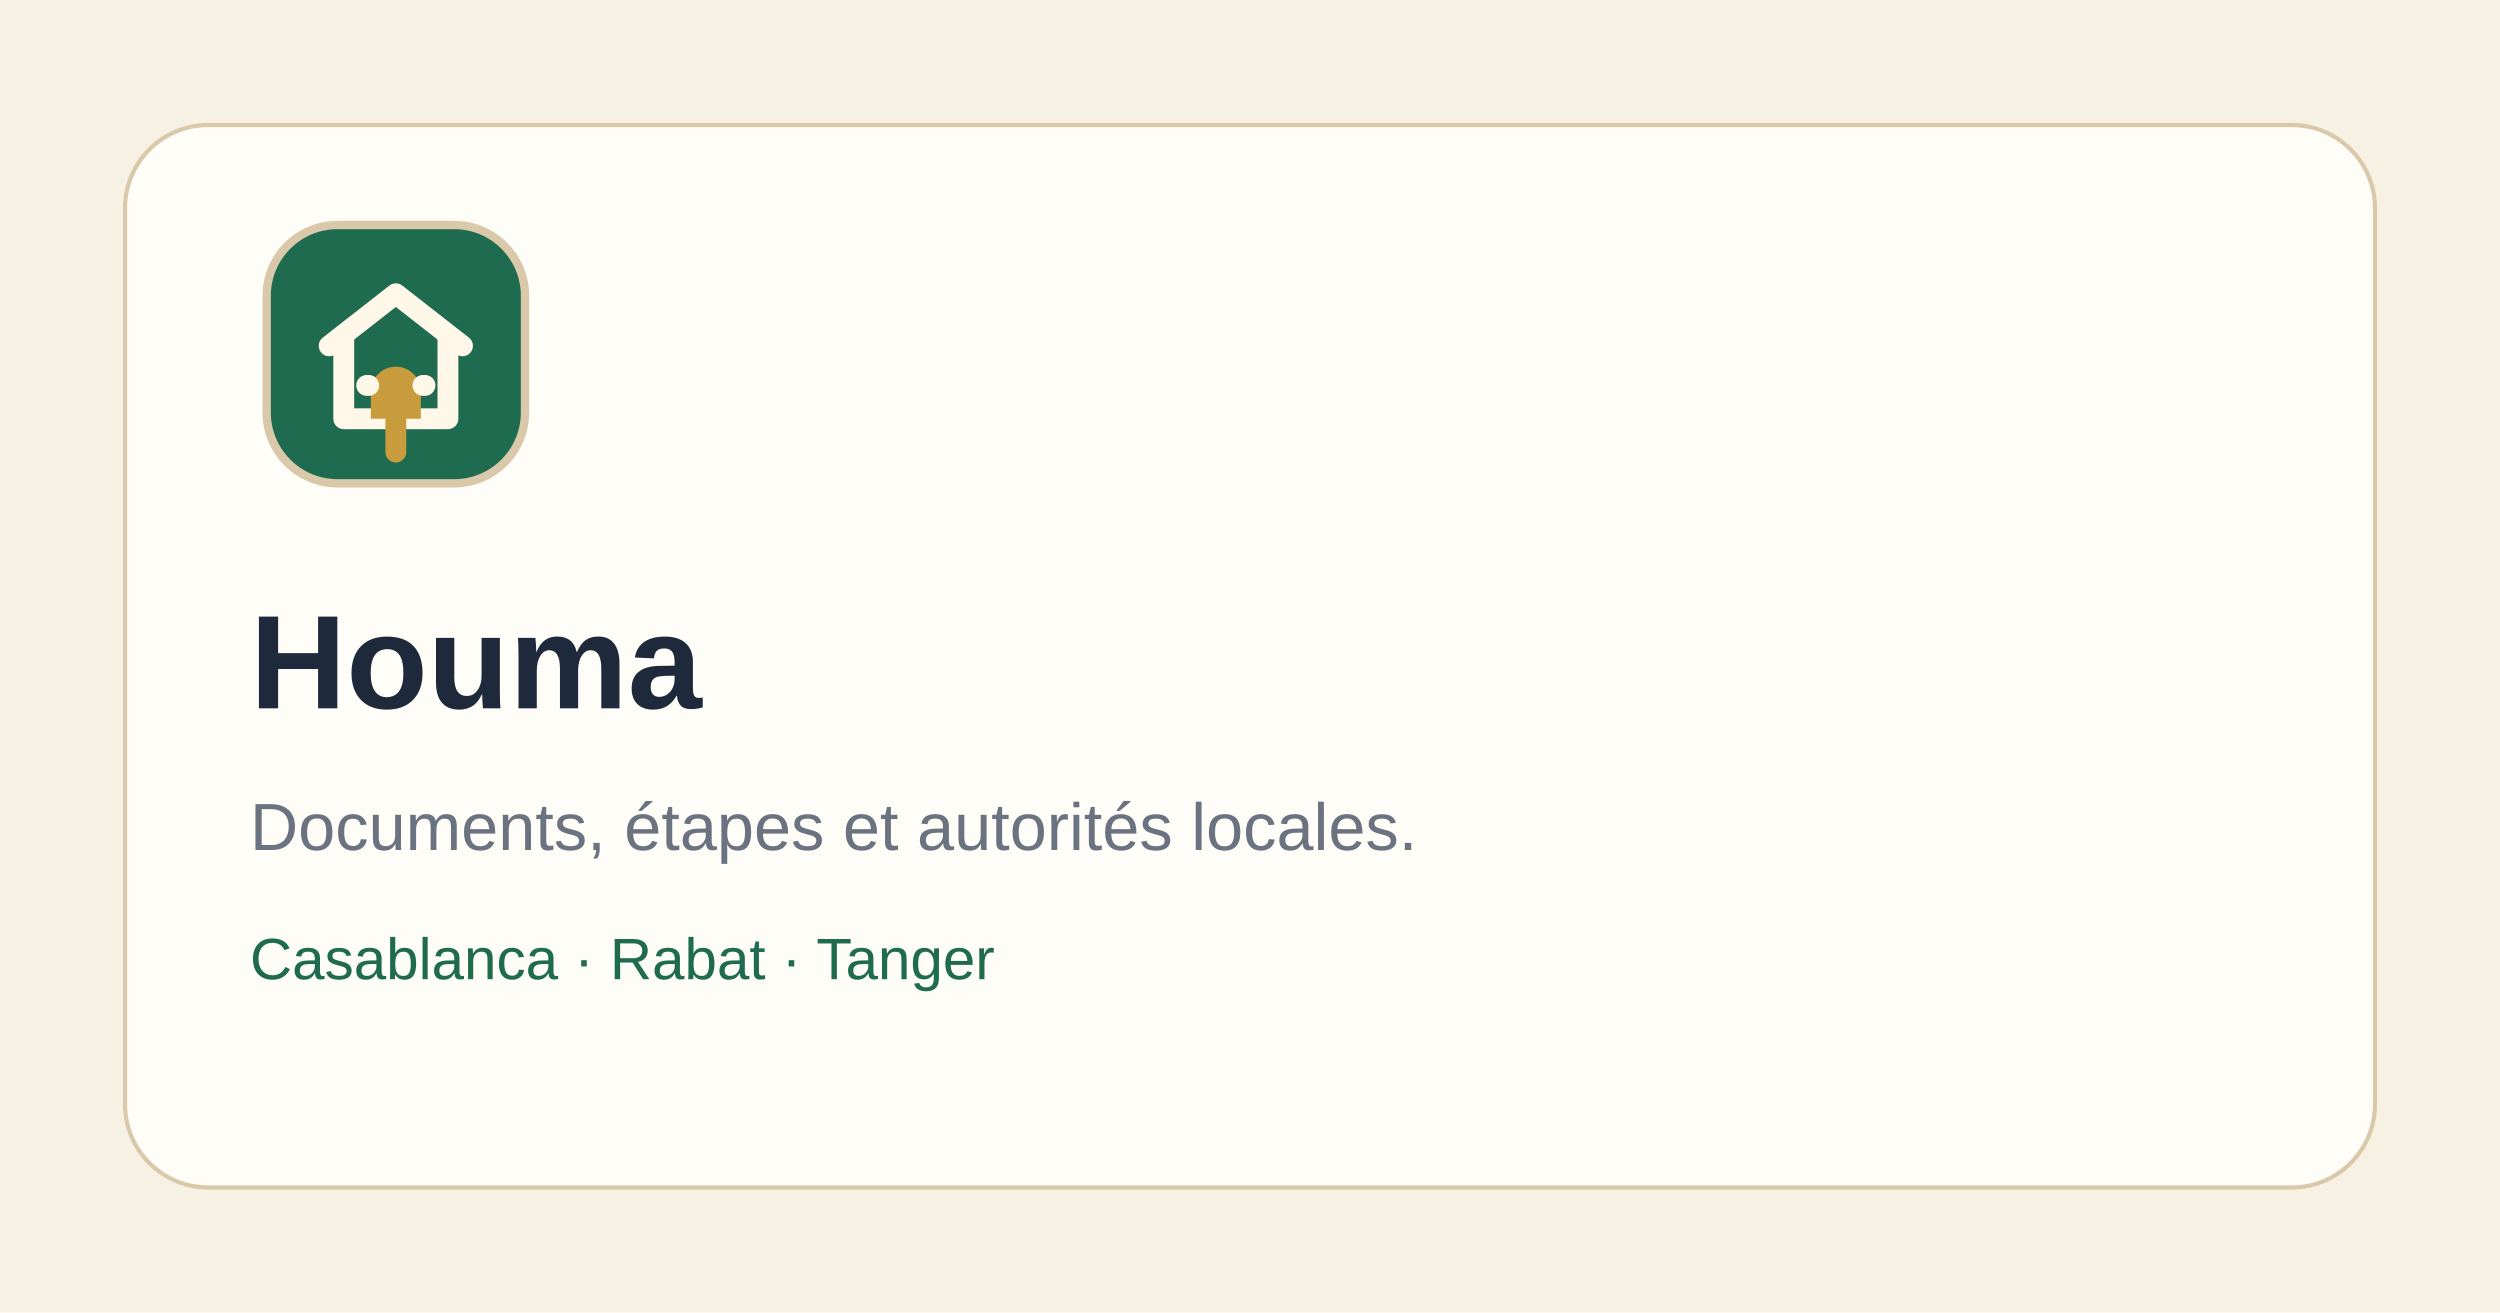
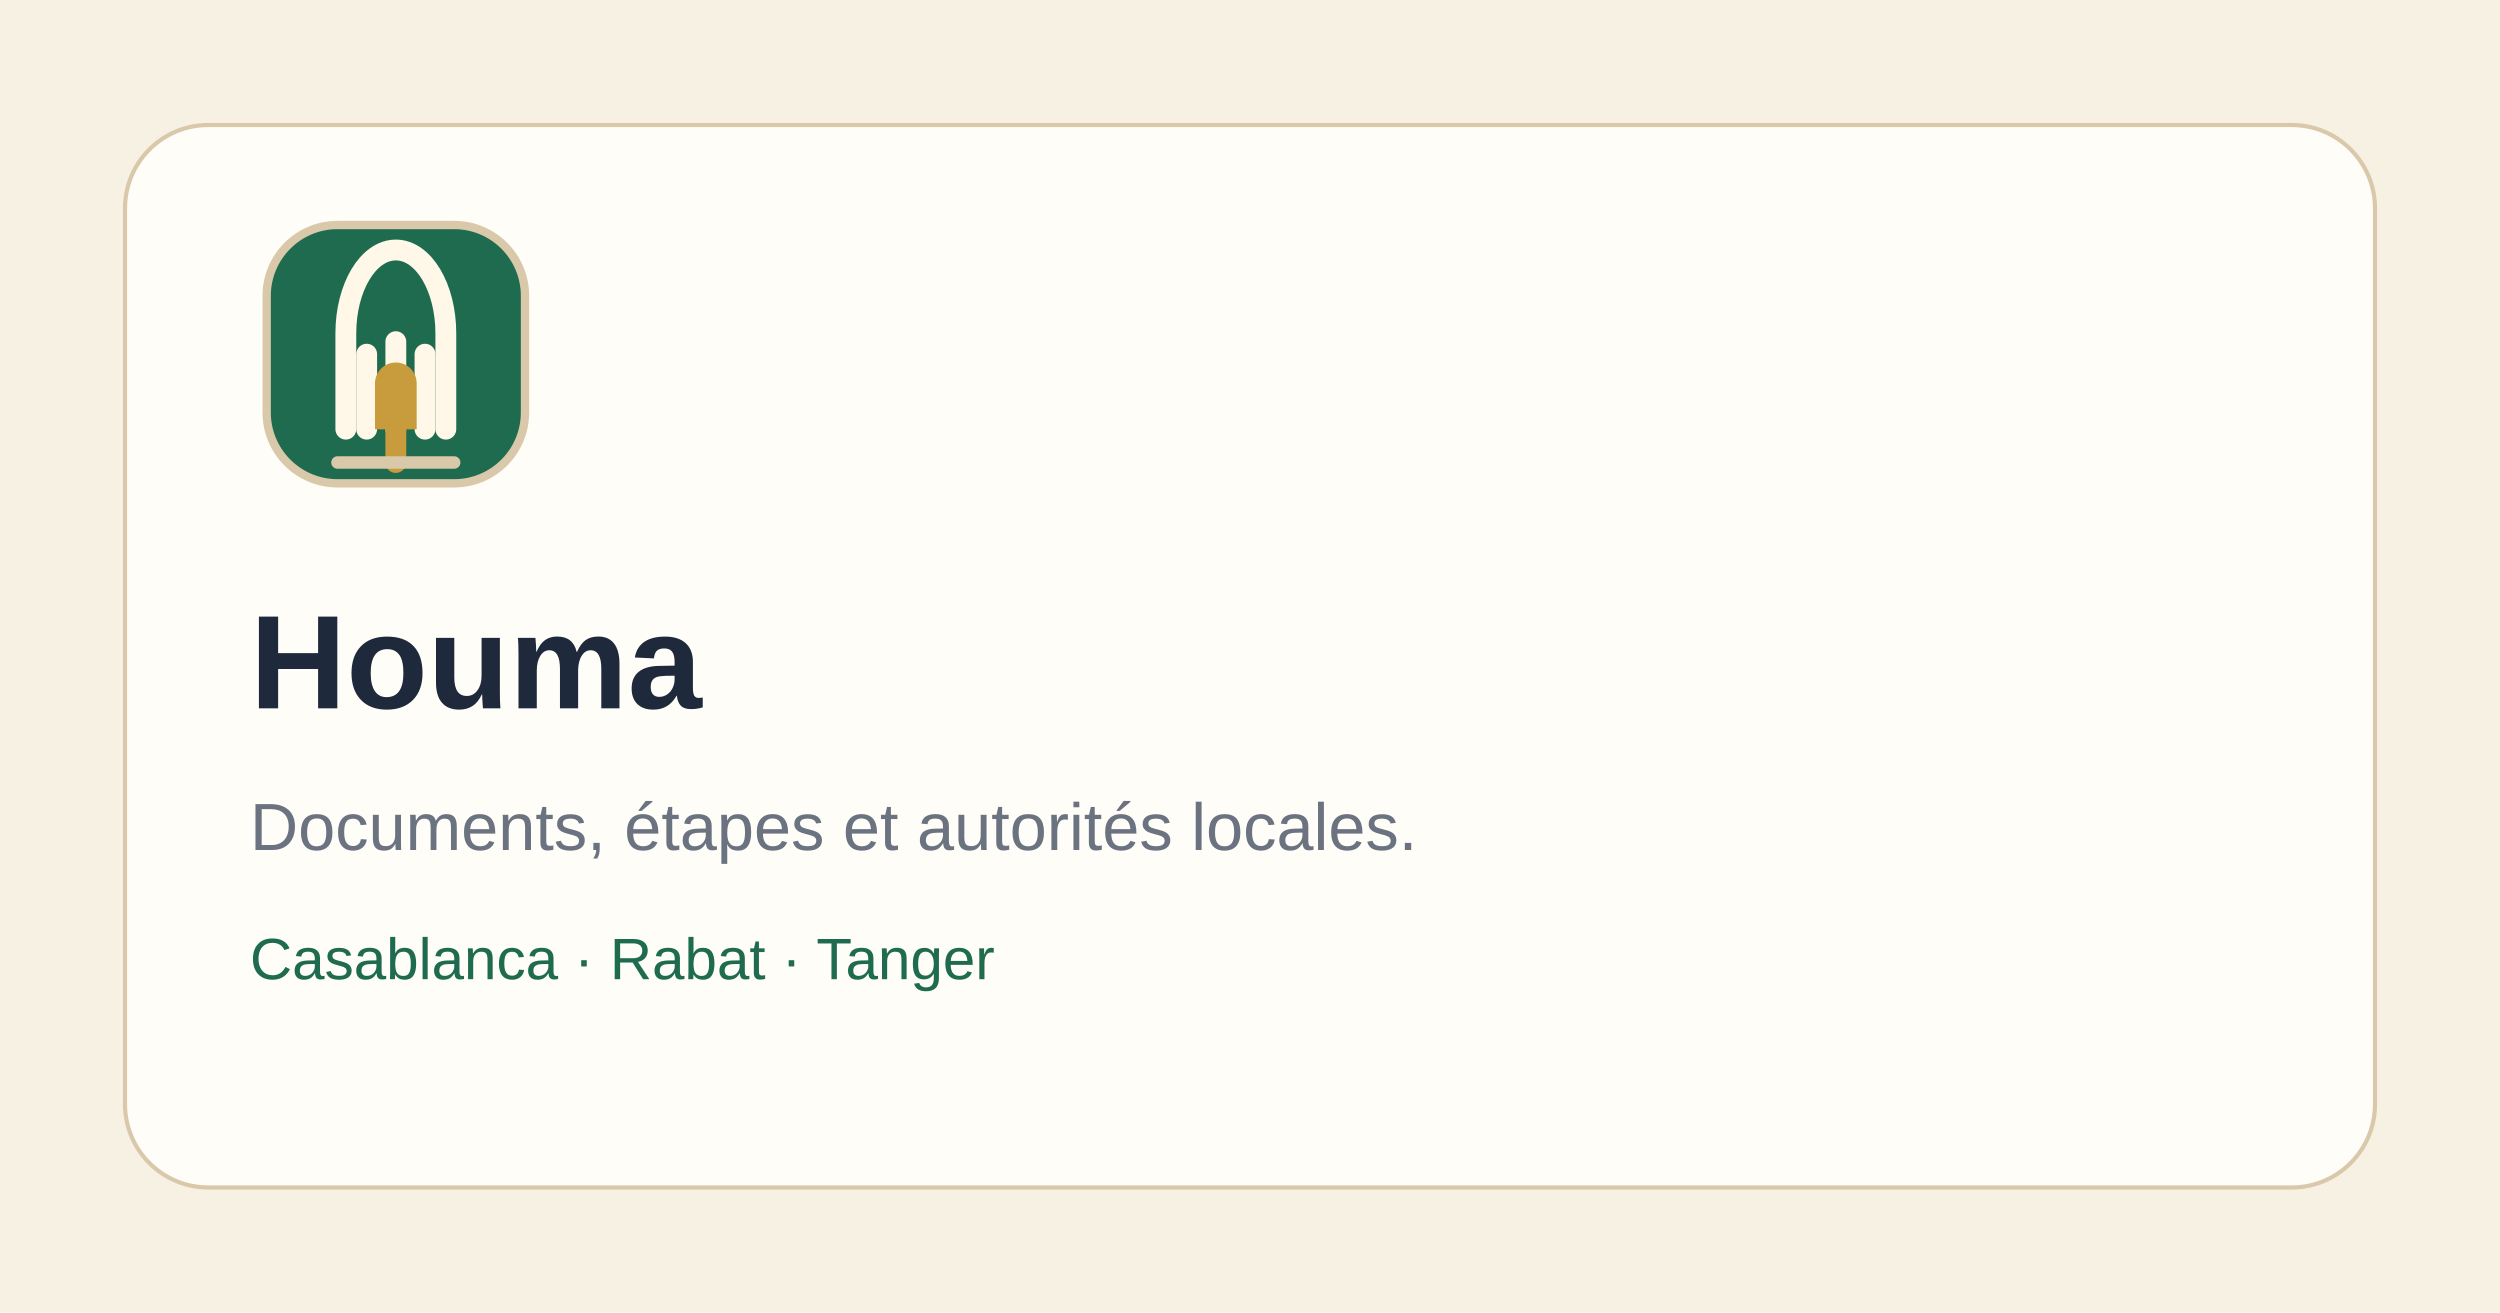
<svg xmlns="http://www.w3.org/2000/svg" width="1200" height="630" viewBox="0 0 1200 630" fill="none">
  <rect width="1200" height="630" fill="#F7F1E3" />
  <rect x="60" y="60" width="1080" height="510" rx="40" fill="#FFFDF8" stroke="#D9C8A9" stroke-width="2" />
  <rect x="128" y="108" width="124" height="124" rx="34" fill="#1F6B4F" stroke="#D9C8A9" stroke-width="4" />
-   <path d="M158 166L190 141L222 166" stroke="#FFF8E8" stroke-width="10" stroke-linecap="round" stroke-linejoin="round" />
-   <path d="M165 163V201H215V163" stroke="#FFF8E8" stroke-width="10" stroke-linecap="round" stroke-linejoin="round" />
-   <path d="M190 176C183.373 176 178 181.373 178 188V201H202V188C202 181.373 196.627 176 190 176Z" fill="#C89B3C" />
-   <path d="M190 201V217" stroke="#C89B3C" stroke-width="10" stroke-linecap="round" />
-   <path d="M176 185H177" stroke="#FFF8E8" stroke-width="10" stroke-linecap="round" />
-   <path d="M203 185H204" stroke="#FFF8E8" stroke-width="10" stroke-linecap="round" />
+   <path d="M166 206V160C166 137.909 176.745 120 190 120C203.255 120 214 137.909 214 160V206" stroke="#FFF8E8" stroke-width="10" stroke-linecap="round" stroke-linejoin="round" />
+   <path d="M176 206V170" stroke="#FFF8E8" stroke-width="10" stroke-linecap="round" />
+   <path d="M204 206V170" stroke="#FFF8E8" stroke-width="10" stroke-linecap="round" />
+   <path d="M190 164V206" stroke="#FFF8E8" stroke-width="10" stroke-linecap="round" />
+   <path d="M182 206V184C182 179.582 185.582 176 190 176C194.418 176 198 179.582 198 184V206" fill="#C89B3C" stroke="#C89B3C" stroke-width="4" stroke-linejoin="round" />
+   <path d="M190 187V222" stroke="#C89B3C" stroke-width="10" stroke-linecap="round" />
+   <path d="M162 222H218" stroke="#D9C8A9" stroke-width="6" stroke-linecap="round" />
  <text x="120" y="340" fill="#1E293B" font-family="Arial, sans-serif" font-size="64" font-weight="700">Houma</text>
  <text x="120" y="408" fill="#6B7280" font-family="Arial, sans-serif" font-size="32">Documents, étapes et autorités locales.</text>
  <text x="120" y="470" fill="#1F6B4F" font-family="Arial, sans-serif" font-size="28">Casablanca · Rabat · Tanger</text>
</svg>
